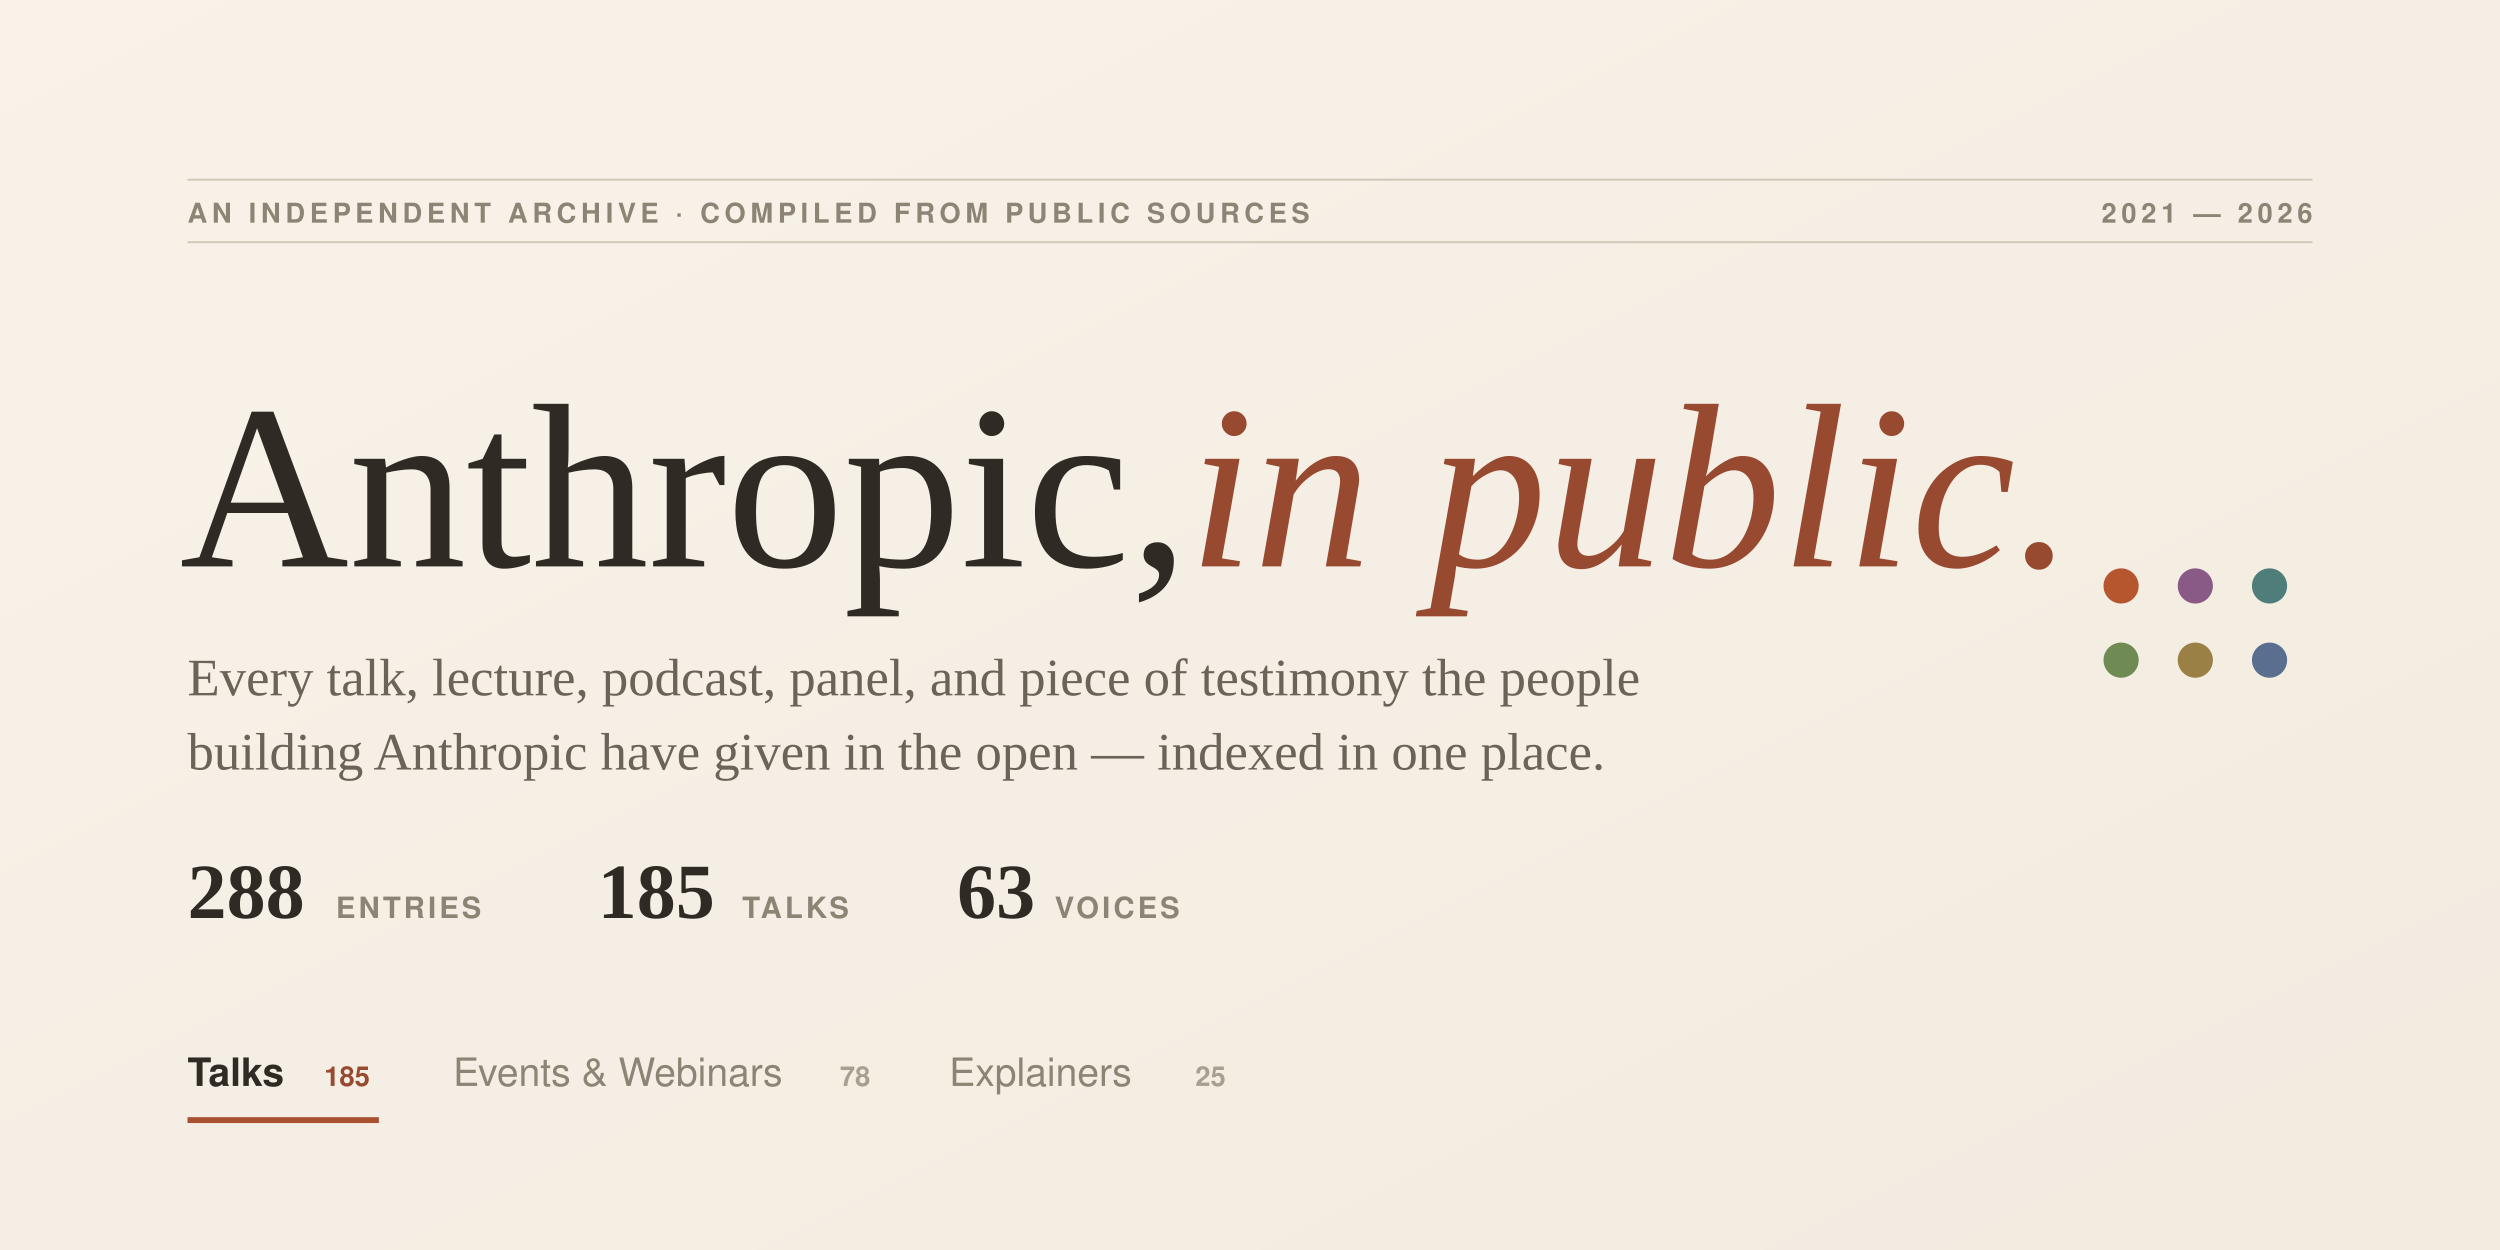
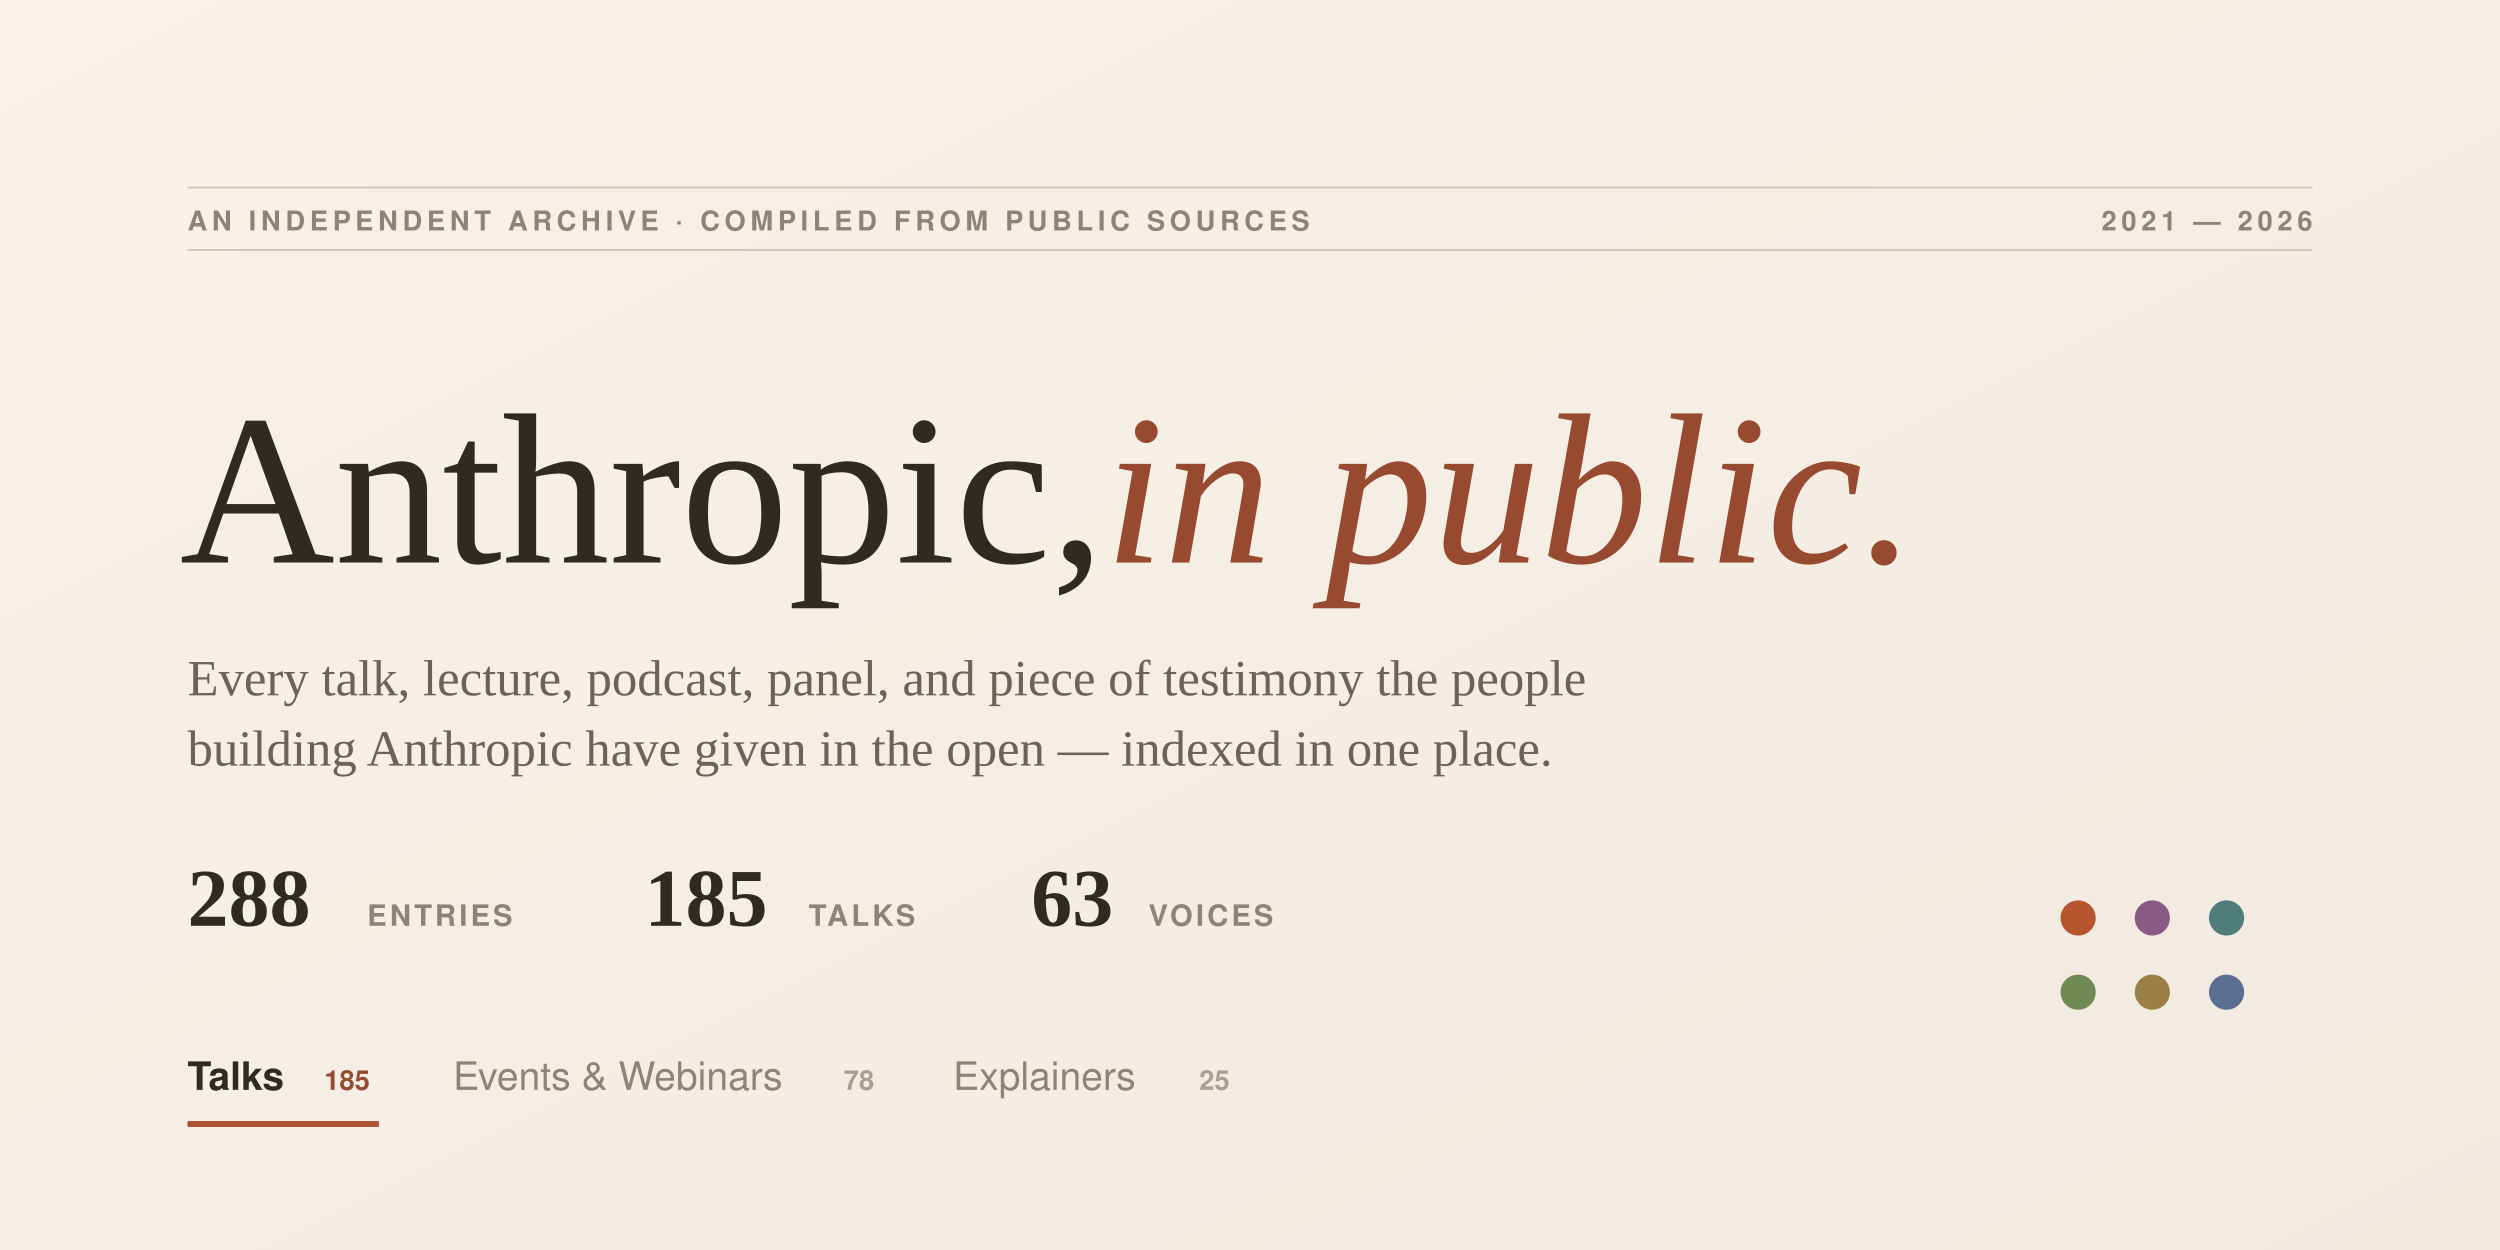
<svg xmlns="http://www.w3.org/2000/svg" viewBox="0 0 1280 640" width="1280" height="640" role="img" aria-label="Anthropic in Public — a talks archive">
  <defs>
    <linearGradient id="warm" x1="0" y1="0" x2="1" y2="1">
      <stop offset="0" stop-color="#f7f3ec" />
      <stop offset="1" stop-color="#efe9df" />
    </linearGradient>
  </defs>
  <rect width="1280" height="640" fill="url(#warm)" />
-   <rect width="1280" height="640" fill="#fbeede" opacity="0.25" />
-   <line x1="96" y1="92" x2="1184" y2="92" stroke="#cfc7b8" stroke-width="1" />
-   <line x1="96" y1="124" x2="1184" y2="124" stroke="#cfc7b8" stroke-width="1" />
-   <text x="96" y="114" font-family="Helvetica, Arial, sans-serif" font-size="14" letter-spacing="2.4" fill="#8c8475" font-weight="600">AN INDEPENDENT ARCHIVE · COMPILED FROM PUBLIC SOURCES</text>
-   <text x="1184" y="114" text-anchor="end" font-family="Helvetica, Arial, sans-serif" font-size="14" letter-spacing="2.4" fill="#8c8475" font-weight="600">2021 — 2026</text>
-   <text x="92" y="290" font-family="Georgia, 'Times New Roman', serif" font-size="120" fill="#2f2a24" font-weight="500">Anthropic,<tspan font-style="italic" fill="#974a30"> in public.</tspan>
+   <rect width="1280" height="640" fill="#fbeede" opacity="0.22" />
+   <line x1="96" y1="96" x2="1184" y2="96" stroke="#cfc7b8" stroke-width="1" />
+   <line x1="96" y1="128" x2="1184" y2="128" stroke="#cfc7b8" stroke-width="1" />
+   <text x="96" y="118" font-family="Helvetica, Arial, sans-serif" font-size="14" letter-spacing="2.4" fill="#8c8475" font-weight="600">AN INDEPENDENT ARCHIVE · COMPILED FROM PUBLIC SOURCES</text>
+   <text x="1184" y="118" text-anchor="end" font-family="Helvetica, Arial, sans-serif" font-size="14" letter-spacing="2.4" fill="#8c8475" font-weight="600">2021 — 2026</text>
+   <text x="92" y="288" font-family="Georgia, 'Times New Roman', serif" font-size="110" fill="#2f2a24" font-weight="500">Anthropic,<tspan font-style="italic" fill="#974a30"> in public.</tspan>
  </text>
-   <text x="96" y="356" font-family="Georgia, 'Times New Roman', serif" font-size="27" fill="#6b6358">Every talk, lecture, podcast, panel, and piece of testimony the people</text>
-   <text x="96" y="394" font-family="Georgia, 'Times New Roman', serif" font-size="27" fill="#6b6358">building Anthropic have given in the open — indexed in one place.</text>
+   <text x="96" y="356" font-family="Georgia, 'Times New Roman', serif" font-size="26" fill="#6b6358">Every talk, lecture, podcast, panel, and piece of testimony the people</text>
+   <text x="96" y="392" font-family="Georgia, 'Times New Roman', serif" font-size="26" fill="#6b6358">building Anthropic have given in the open — indexed in one place.</text>
  <g font-family="Georgia, 'Times New Roman', serif" fill="#2f2a24">
-     <text x="96" y="470" font-size="40" font-weight="600">288</text>
-     <text x="172" y="470" font-family="Helvetica, Arial, sans-serif" font-size="15" letter-spacing="1.6" fill="#8c8475" font-weight="600">ENTRIES</text>
-     <text x="306" y="470" font-size="40" font-weight="600">185</text>
-     <text x="380" y="470" font-family="Helvetica, Arial, sans-serif" font-size="15" letter-spacing="1.6" fill="#8c8475" font-weight="600">TALKS</text>
-     <text x="490" y="470" font-size="40" font-weight="600">63</text>
-     <text x="540" y="470" font-family="Helvetica, Arial, sans-serif" font-size="15" letter-spacing="1.6" fill="#8c8475" font-weight="600">VOICES</text>
+     <text x="96" y="474" font-size="42" font-weight="600">288</text>
+     <text x="188" y="474" font-family="Helvetica, Arial, sans-serif" font-size="15" letter-spacing="1.6" fill="#8c8475" font-weight="600">ENTRIES</text>
+     <text x="330" y="474" font-size="42" font-weight="600">185</text>
+     <text x="414" y="474" font-family="Helvetica, Arial, sans-serif" font-size="15" letter-spacing="1.6" fill="#8c8475" font-weight="600">TALKS</text>
+     <text x="528" y="474" font-size="42" font-weight="600">63</text>
+     <text x="588" y="474" font-family="Helvetica, Arial, sans-serif" font-size="15" letter-spacing="1.6" fill="#8c8475" font-weight="600">VOICES</text>
  </g>
  <g font-family="Helvetica, Arial, sans-serif" font-size="20">
-     <text x="96" y="556" fill="#2f2a24" font-weight="600">Talks</text>
-     <text x="166" y="556" font-family="Helvetica, Arial, sans-serif" font-size="14" fill="#974a30" font-weight="700">185</text>
-     <rect x="96" y="572" width="98" height="3" fill="#a8502f" />
-     <text x="232" y="556" fill="#8c8475" font-weight="500">Events &amp; Webinars</text>
-     <text x="430" y="556" font-size="14" fill="#a89f90" font-weight="700">78</text>
-     <text x="486" y="556" fill="#8c8475" font-weight="500">Explainers</text>
-     <text x="612" y="556" font-size="14" fill="#a89f90" font-weight="700">25</text>
+     <text x="96" y="558" fill="#2f2a24" font-weight="600">Talks</text>
+     <text x="166" y="558" font-size="14" fill="#974a30" font-weight="700">185</text>
+     <rect x="96" y="574" width="98" height="3" fill="#a8502f" />
+     <text x="232" y="558" fill="#8c8475" font-weight="500">Events &amp; Webinars</text>
+     <text x="432" y="558" font-size="14" fill="#a89f90" font-weight="700">78</text>
+     <text x="488" y="558" fill="#8c8475" font-weight="500">Explainers</text>
+     <text x="614" y="558" font-size="14" fill="#a89f90" font-weight="700">25</text>
  </g>
  <g>
-     <circle cx="1086" cy="300" r="9" fill="#b5562f" />
-     <circle cx="1124" cy="300" r="9" fill="#8a5a86" />
-     <circle cx="1162" cy="300" r="9" fill="#4f7d79" />
-     <circle cx="1086" cy="338" r="9" fill="#6f8a52" />
-     <circle cx="1124" cy="338" r="9" fill="#9a8044" />
-     <circle cx="1162" cy="338" r="9" fill="#5a6f8f" />
+     <circle cx="1064" cy="470" r="9" fill="#b5562f" />
+     <circle cx="1102" cy="470" r="9" fill="#8a5a86" />
+     <circle cx="1140" cy="470" r="9" fill="#4f7d79" />
+     <circle cx="1064" cy="508" r="9" fill="#6f8a52" />
+     <circle cx="1102" cy="508" r="9" fill="#9a8044" />
+     <circle cx="1140" cy="508" r="9" fill="#5a6f8f" />
  </g>
</svg>
